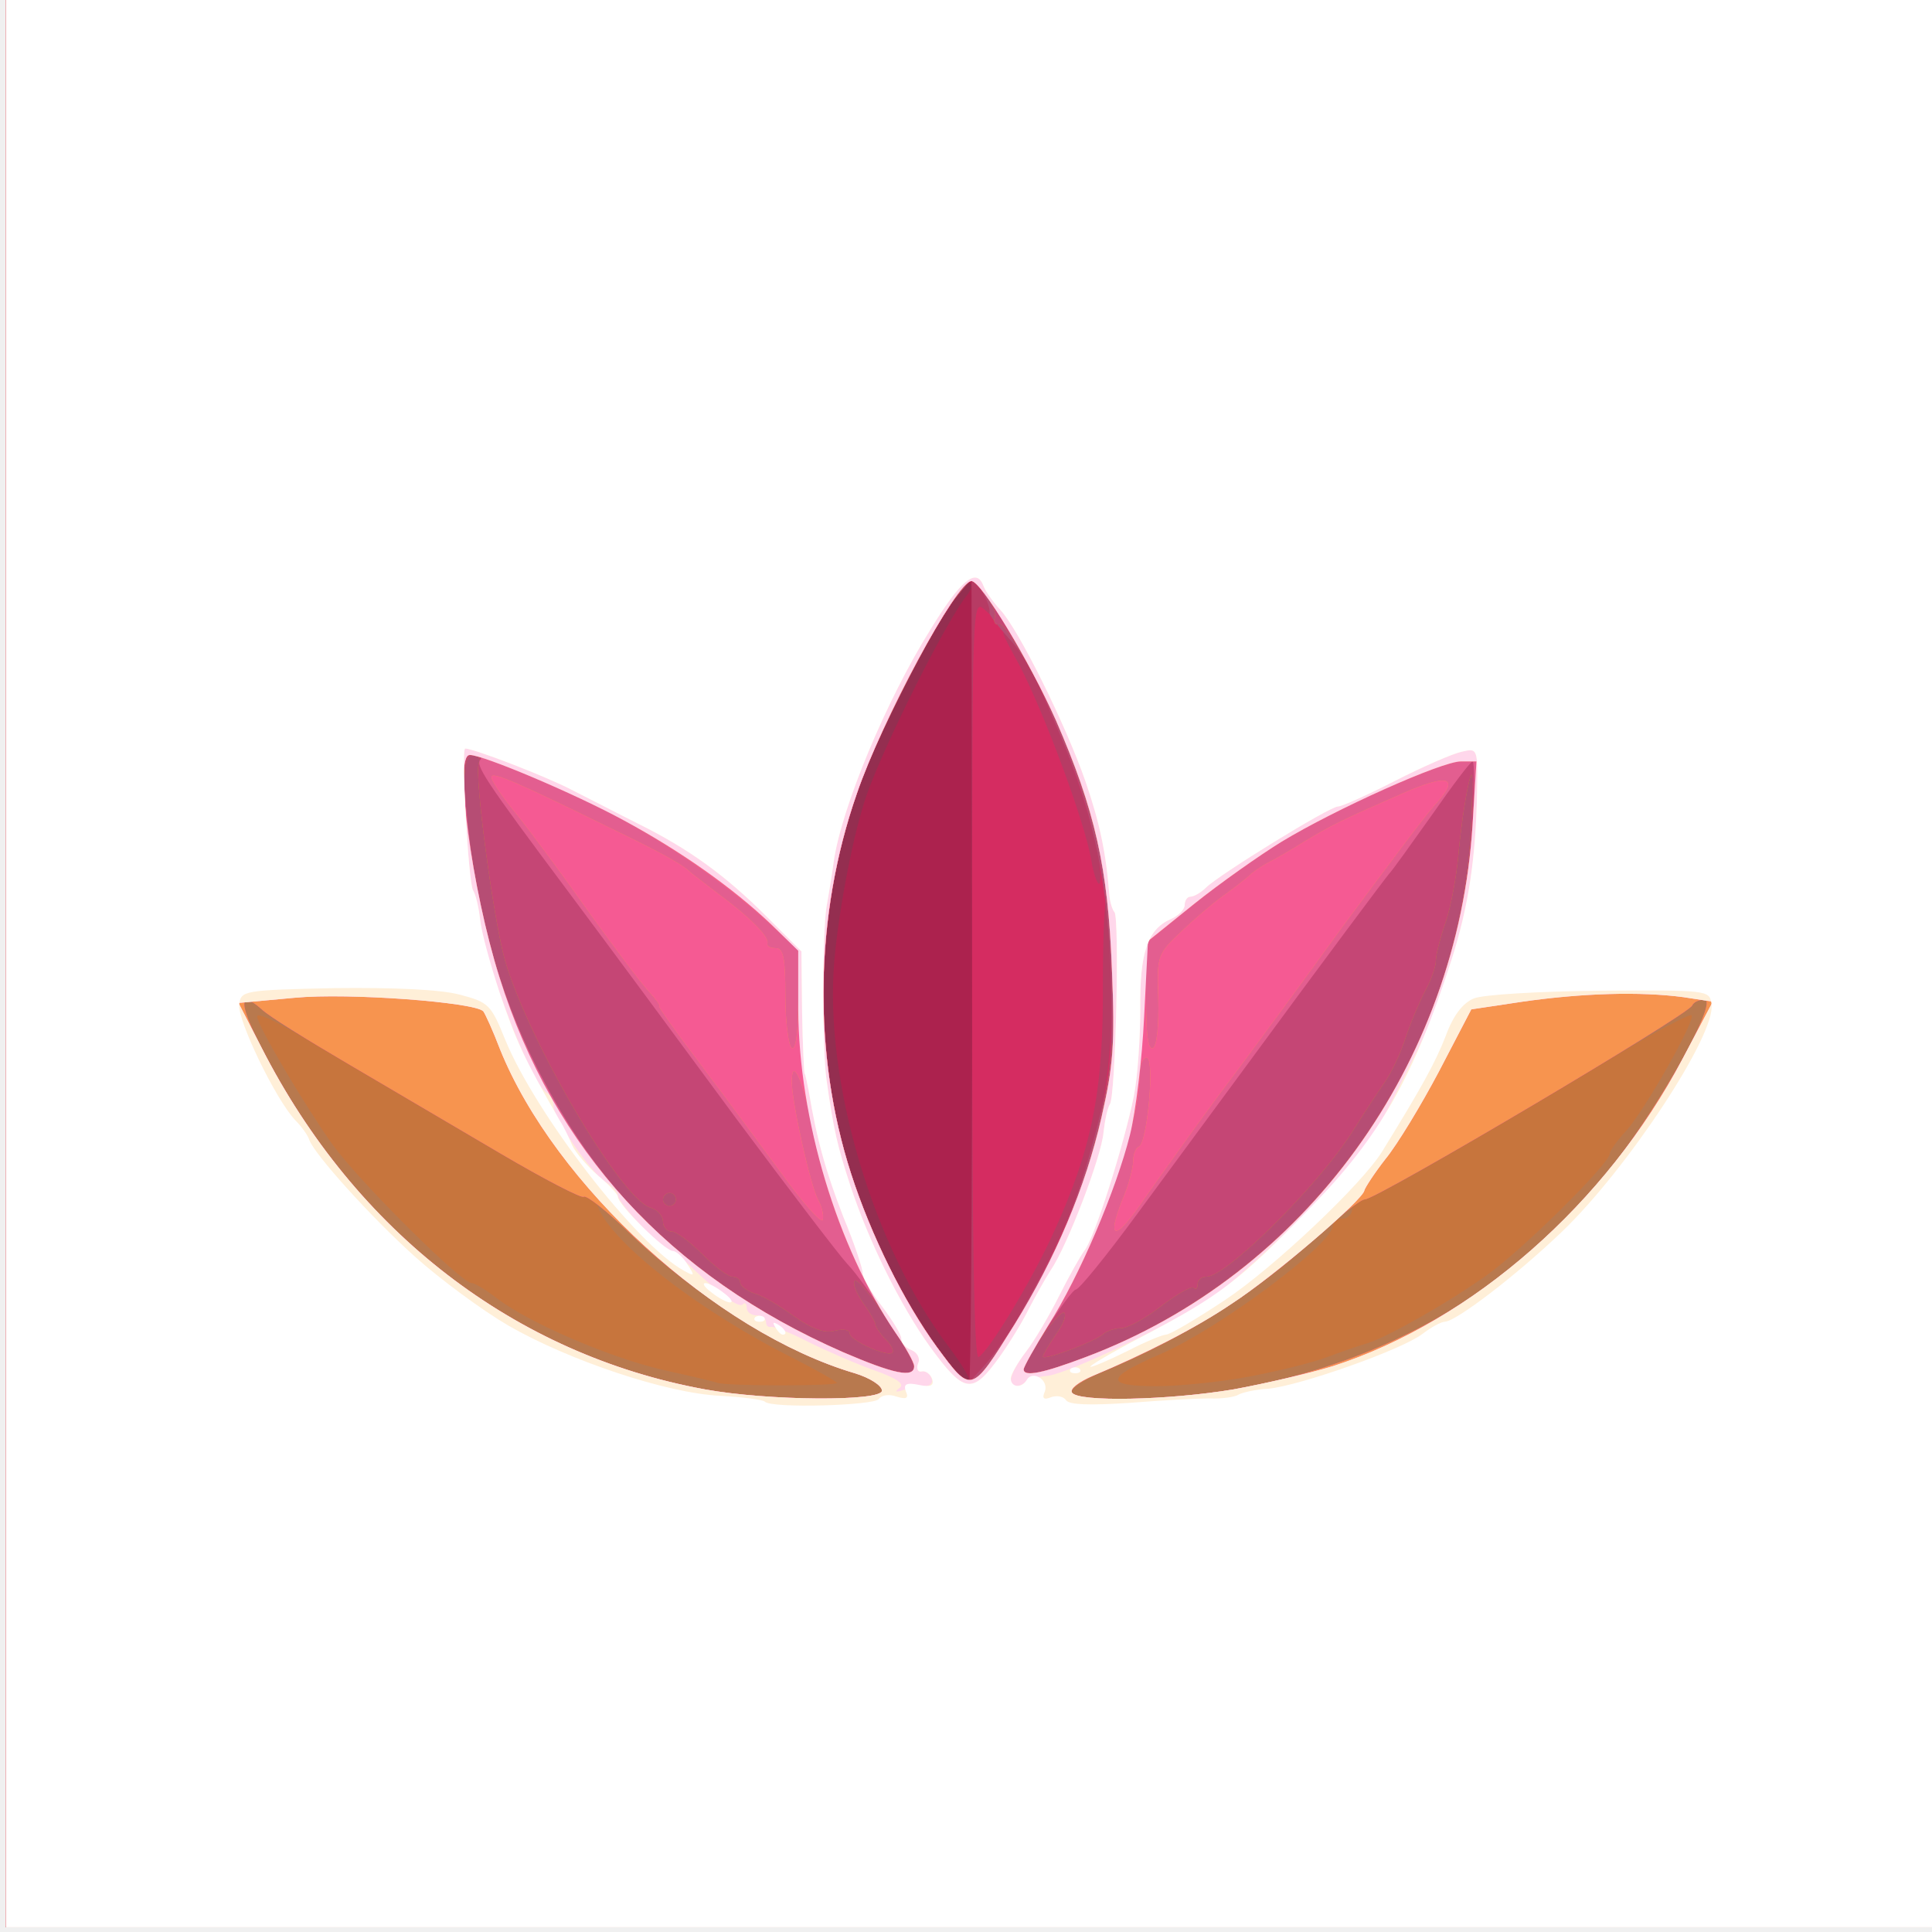
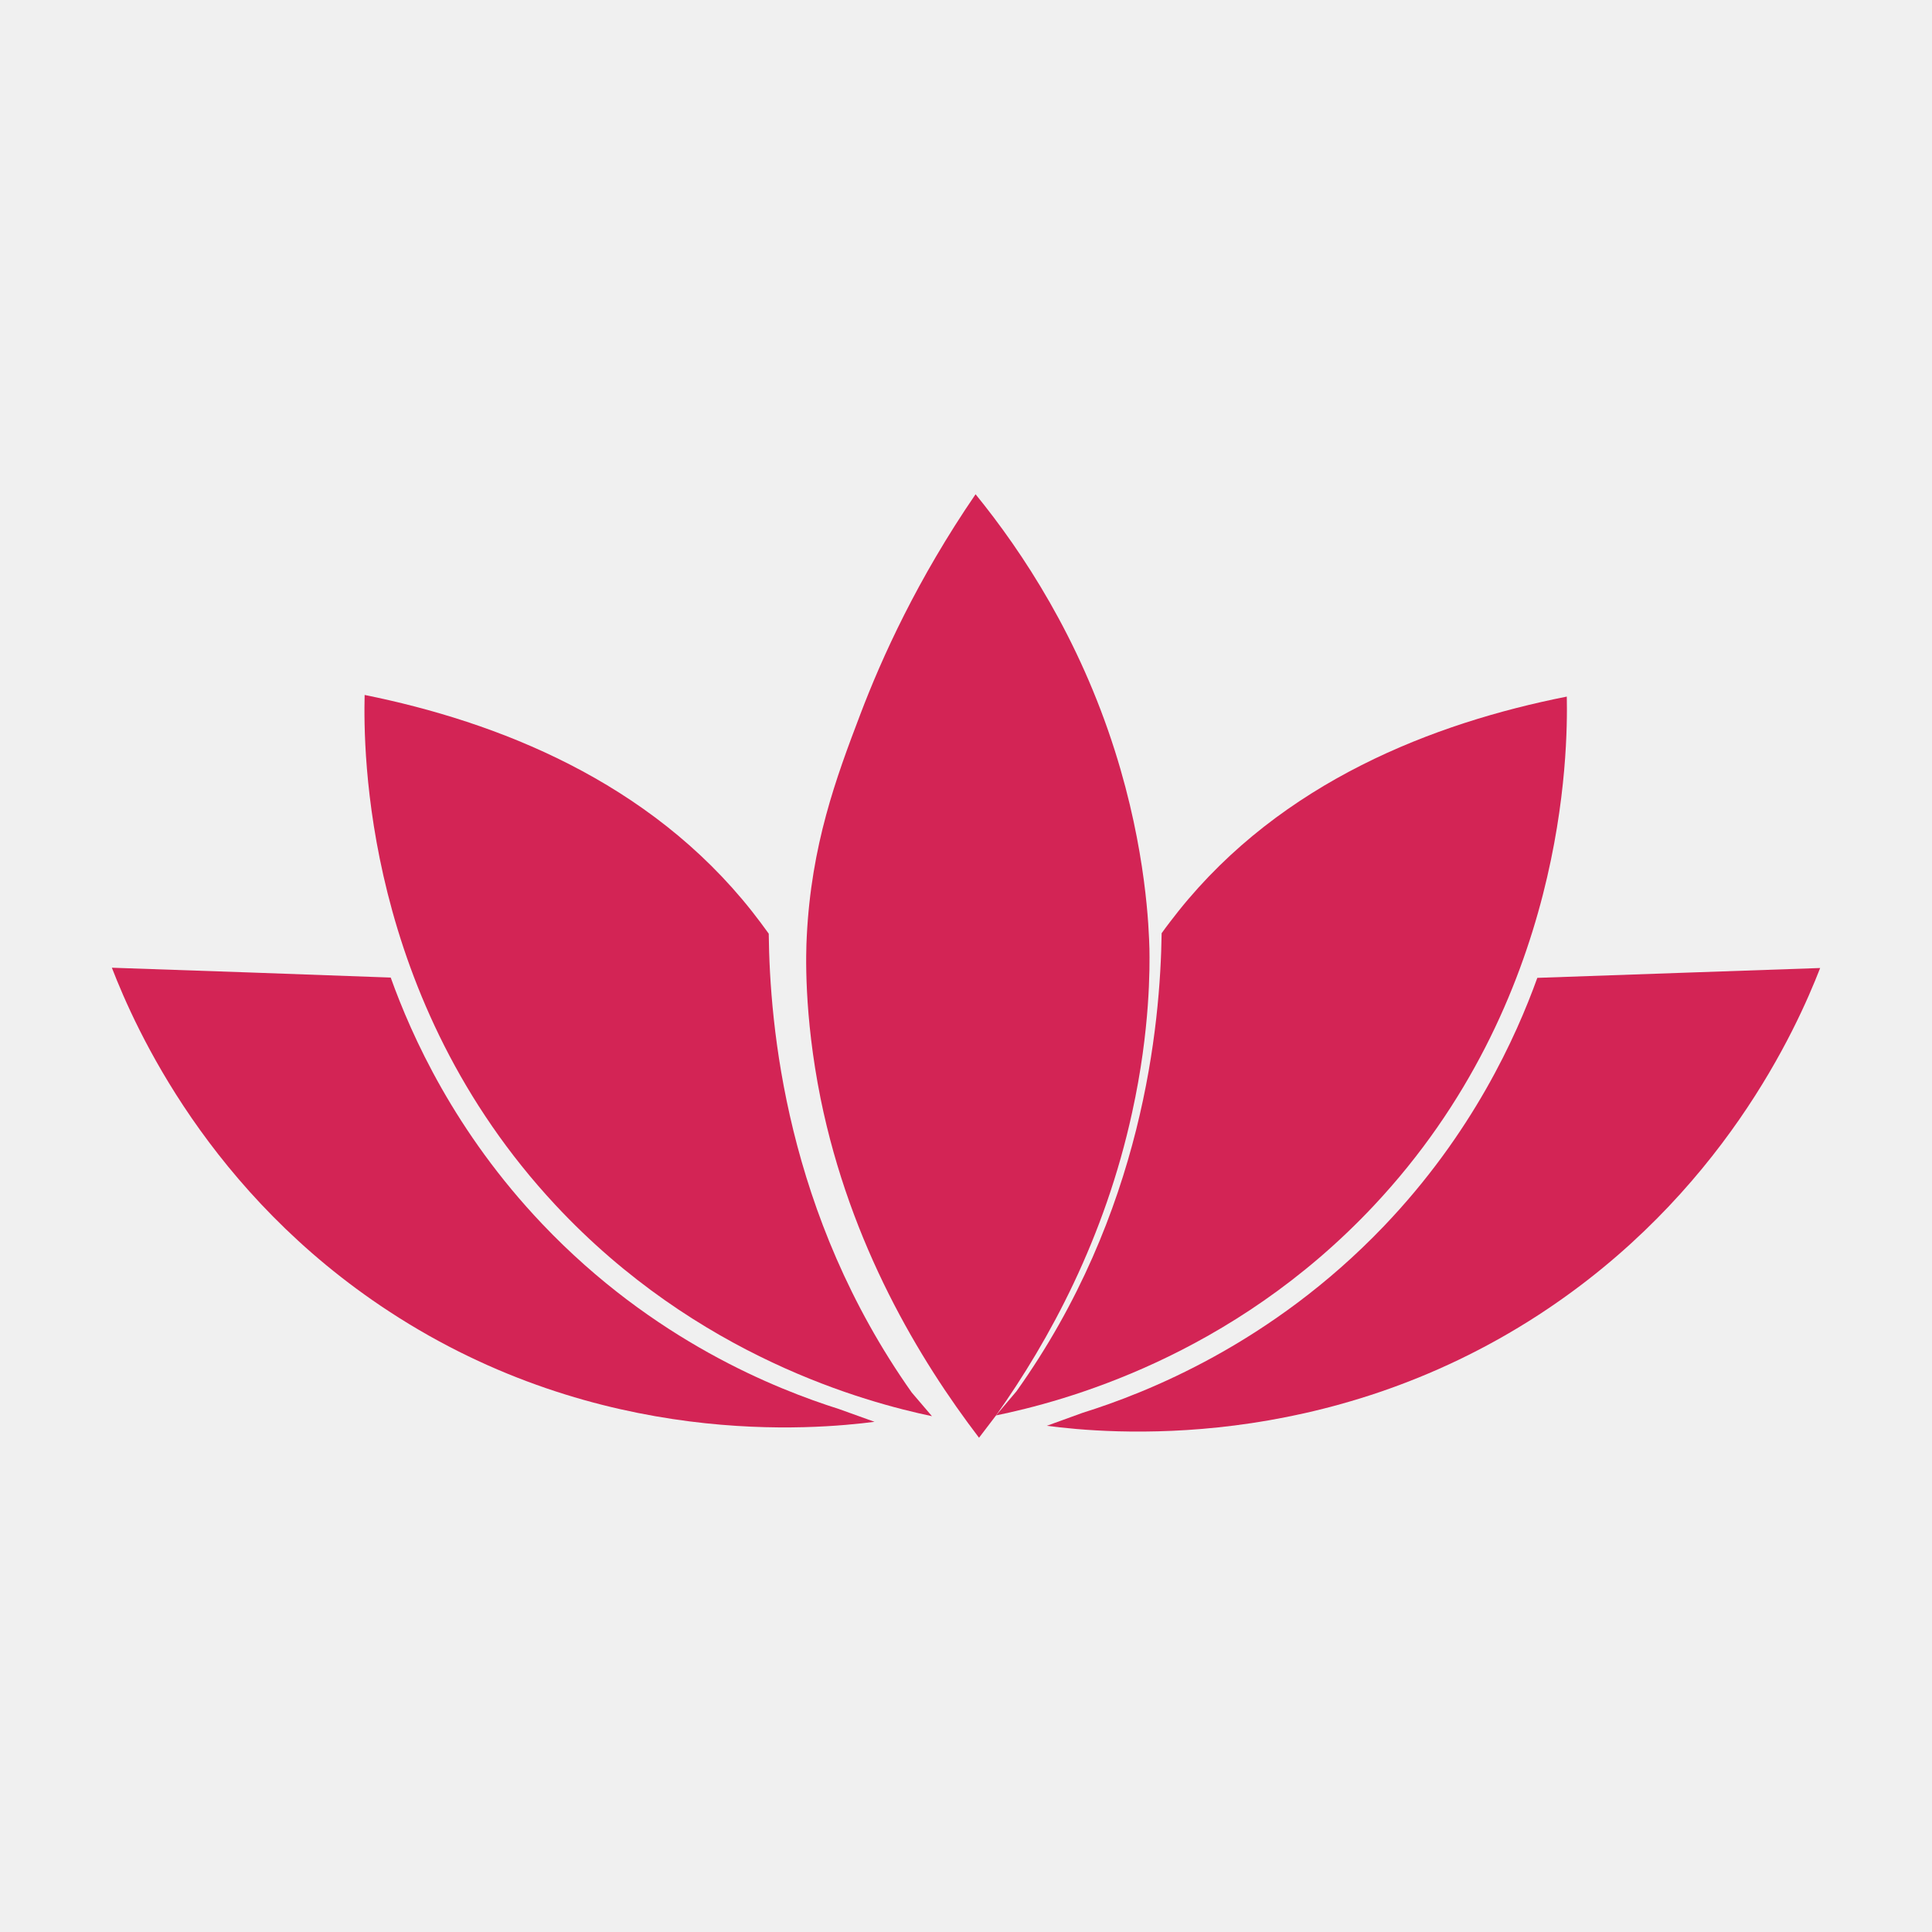
- <svg xmlns="http://www.w3.org/2000/svg" version="1.0" width="30" height="30" viewBox="0 0 300 300" preserveAspectRatio="xMidYMid meet" id="svg52">
-   <defs id="defs56" />
-   <g id="layer101" style="fill:#942e50;stroke:none" transform="matrix(0.1000119,0,0,0.1000119,0.9351056,-0.7849369)">
-     <path d="M 0,1500 V 0 H 1500 3000 V 1500 3000 H 1500 0 Z" id="path2" />
-   </g>
-   <g id="layer102" style="fill:#ac224e;stroke:none" transform="matrix(0.1000119,0,0,0.1000119,0.9351056,-0.7849369)">
-     <path d="M 0,1500 V 0 H 1500 3000 V 1500 3000 H 1500 0 Z m 1463,598 c -116,-153 -193,-411 -177,-598 7,-81 30,-201 51,-260 29,-81 123,-268 155,-308 6,-7 8,-15 5,-18 -8,-8 -65,83 -114,181 -79,158 -113,294 -113,454 0,153 27,270 96,417 35,75 121,200 131,190 3,-3 -12,-29 -34,-58 z" id="path5" />
-   </g>
-   <g id="layer103" style="fill:#b73b64;stroke:none" transform="matrix(0.1000119,0,0,0.1000119,0.9351056,-0.7849369)">
-     <path d="M 0,1500 V 0 H 1500 3000 V 1500 3000 H 1500 0 Z m 1500,33 -1,-628 -24,30 c -34,41 -128,227 -155,305 -33,99 -50,201 -50,309 0,153 27,270 96,417 30,64 116,194 129,194 3,0 5,-282 5,-627 z" id="path8" />
-   </g>
-   <g id="layer104" style="fill:#d52c61;stroke:none" transform="matrix(0.1000119,0,0,0.1000119,0.9351056,-0.7849369)">
-     <path d="M 0,1500 V 0 H 1500 3000 V 1500 3000 H 1500 0 Z m 1574,549 c 107,-190 143,-319 143,-502 0,-67 -3,-131 -7,-142 -4,-11 -7,48 -7,130 1,169 -17,257 -79,392 -35,75 -97,177 -114,188 -7,4 -10,-189 -10,-586 0,-592 0,-592 20,-574 20,18 20,18 4,-13 -8,-18 -20,-32 -25,-32 -23,0 -139,214 -178,330 -66,189 -69,404 -9,590 31,96 82,199 133,269 l 45,61 30,-33 c 16,-18 40,-53 54,-78 z m 122,-711 c -7,-43 -36,-135 -61,-193 -7,-16 -21,-48 -30,-70 -9,-22 -28,-53 -42,-70 -22,-26 -20,-20 10,35 38,72 102,244 112,303 3,20 9,37 12,37 3,0 3,-19 -1,-42 z" id="path11" />
-   </g>
-   <g id="layer105" style="fill:#b64d74;stroke:none" transform="matrix(0.1000119,0,0,0.1000119,0.9351056,-0.7849369)">
-     <path d="M 0,1500 V 0 H 1500 3000 V 1500 3000 H 1500 0 Z m 1574,549 c 68,-121 87,-167 119,-288 21,-80 25,-112 23,-220 -4,-159 -26,-267 -81,-396 -7,-16 -21,-49 -30,-71 -9,-23 -31,-57 -48,-75 -17,-19 -30,-36 -30,-39 2,-14 -18,-50 -27,-50 -24,0 -139,212 -179,330 -66,189 -69,404 -9,590 31,96 82,199 133,269 l 45,61 30,-33 c 16,-18 40,-53 54,-78 z" id="path14" />
-   </g>
-   <g id="layer106" style="fill:#c7753d;stroke:none" transform="matrix(0.1000119,0,0,0.1000119,0.9351056,-0.7849369)">
-     <path d="M 0,1500 V 0 H 1500 3000 V 1500 3000 H 1500 0 Z m 1565,566 c 196,-314 209,-658 38,-996 -27,-52 -54,-94 -60,-93 -7,2 -10,-3 -8,-10 3,-6 -4,-23 -15,-37 l -20,-25 -25,30 c -34,41 -128,227 -155,305 -65,191 -68,405 -8,590 31,96 82,199 133,269 54,73 53,73 120,-33 z m -155,65 c 0,-18 -83,-140 -92,-135 -4,3 1,18 12,34 11,15 20,31 20,35 0,3 7,13 15,22 9,8 14,18 11,21 -8,7 -66,-19 -66,-30 0,-6 -11,-7 -24,-4 -16,4 -35,-3 -63,-23 -22,-16 -49,-32 -61,-35 -12,-4 -22,-12 -22,-17 0,-5 -6,-9 -12,-9 -7,0 -28,-16 -47,-35 -19,-19 -40,-35 -47,-35 -8,0 -14,-7 -14,-16 0,-9 -9,-18 -19,-21 -45,-12 -188,-255 -226,-383 -18,-63 -48,-287 -41,-307 3,-7 -1,-13 -10,-13 -29,0 -5,195 42,345 84,268 264,464 533,582 77,33 111,41 111,24 z m 266,-16 c 342,-129 583,-463 599,-830 3,-77 2,-90 -5,-57 -5,23 -12,71 -15,106 -3,35 -12,83 -20,106 -8,23 -15,50 -15,59 0,9 -7,30 -16,46 -9,17 -23,50 -31,74 -8,25 -23,56 -33,70 -10,14 -34,51 -53,81 -55,84 -193,220 -223,220 -8,0 -14,5 -14,12 0,6 -3,9 -6,5 -3,-3 -26,10 -51,29 -24,19 -52,34 -62,34 -9,0 -21,4 -26,8 -14,13 -95,43 -95,36 0,-3 9,-18 20,-34 11,-15 17,-30 13,-34 -6,-6 -63,72 -63,87 0,13 28,8 96,-18 z m -636,-245 c 0,-5 -4,-10 -10,-10 -5,0 -10,5 -10,10 0,6 5,10 10,10 6,0 10,-4 10,-10 z" id="path17" />
-   </g>
-   <g id="layer107" style="fill:#b8794e;stroke:none" transform="matrix(0.1000119,0,0,0.1000119,0.9351056,-0.7849369)">
-     <path d="M 0,1500 V 0 H 1500 3000 V 1500 3000 H 1500 0 Z m 1290,655 c 0,-2 -30,-19 -67,-38 -146,-73 -281,-178 -304,-235 -5,-13 -13,-20 -19,-17 -9,6 -61,-23 -352,-196 -120,-72 -158,-91 -158,-83 0,14 75,140 117,199 43,59 200,215 216,215 5,0 23,11 41,25 49,37 174,91 257,110 41,9 79,18 84,20 16,5 185,5 185,0 z m 275,-89 c 196,-314 209,-658 38,-996 -27,-52 -54,-94 -60,-93 -7,2 -10,-3 -8,-10 3,-6 -4,-23 -15,-37 l -20,-25 -25,30 c -34,41 -128,227 -155,305 -65,191 -68,405 -8,590 31,96 82,199 133,269 54,73 53,73 120,-33 z m 366,79 c 42,-8 96,-21 120,-30 24,-9 53,-19 64,-22 31,-10 125,-63 185,-106 56,-40 190,-173 190,-188 0,-4 11,-20 25,-35 28,-30 109,-173 102,-180 -2,-3 -60,28 -128,69 -278,166 -368,217 -383,217 -9,0 -16,7 -16,15 0,8 -7,15 -15,15 -8,0 -15,5 -15,11 0,28 -177,160 -267,199 -86,37 -88,50 -7,50 38,0 103,-7 145,-15 z m -521,-14 c 0,-18 -83,-140 -92,-135 -4,3 1,18 12,34 11,15 20,31 20,35 0,3 7,13 15,22 9,8 14,18 11,21 -8,7 -66,-19 -66,-30 0,-6 -11,-7 -24,-4 -16,4 -35,-3 -63,-23 -22,-16 -49,-32 -61,-35 -12,-4 -22,-12 -22,-17 0,-5 -6,-9 -12,-9 -7,0 -28,-16 -47,-35 -19,-19 -40,-35 -47,-35 -8,0 -14,-7 -14,-16 0,-9 -9,-18 -19,-21 -45,-12 -188,-255 -226,-383 -18,-63 -48,-287 -41,-307 3,-7 -1,-13 -10,-13 -29,0 -5,195 42,345 84,268 264,464 533,582 77,33 111,41 111,24 z m 266,-16 c 342,-129 583,-463 599,-830 3,-77 2,-90 -5,-57 -5,23 -12,71 -15,106 -3,35 -12,83 -20,106 -8,23 -15,50 -15,59 0,9 -7,30 -16,46 -9,17 -23,50 -31,74 -8,25 -23,56 -33,70 -10,14 -34,51 -53,81 -55,84 -193,220 -223,220 -8,0 -14,5 -14,12 0,6 -3,9 -6,5 -3,-3 -26,10 -51,29 -24,19 -52,34 -62,34 -9,0 -21,4 -26,8 -14,13 -95,43 -95,36 0,-3 9,-18 20,-34 11,-15 17,-30 13,-34 -6,-6 -63,72 -63,87 0,13 28,8 96,-18 z m -636,-245 c 0,-5 -4,-10 -10,-10 -5,0 -10,5 -10,10 0,6 5,10 10,10 6,0 10,-4 10,-10 z" id="path20" />
-   </g>
-   <g id="layer108" style="fill:#c54675;stroke:none" transform="matrix(0.1000119,0,0,0.1000119,0.9351056,-0.7849369)">
-     <path d="M 0,1500 V 0 H 1500 3000 V 1500 3000 H 1500 0 Z m 1360,667 c 0,-8 -19,-20 -42,-27 -106,-31 -247,-119 -349,-217 -36,-35 -68,-60 -72,-57 -3,3 -61,-27 -129,-67 -68,-40 -175,-103 -238,-140 -63,-37 -123,-74 -133,-84 -36,-32 -36,-9 0,60 146,286 393,476 688,530 99,18 275,19 275,2 z m 546,-2 c 241,-42 430,-152 584,-342 75,-93 170,-263 147,-263 -9,0 -17,4 -19,9 -5,14 -490,301 -508,301 -7,0 -41,27 -77,60 -98,89 -202,154 -331,208 -30,12 -51,26 -47,32 9,15 150,12 251,-5 z m -341,-99 c 196,-314 209,-658 38,-996 -27,-52 -54,-94 -60,-93 -7,2 -10,-3 -8,-10 3,-6 -4,-23 -15,-37 l -20,-25 -25,30 c -34,41 -128,227 -155,305 -65,191 -68,405 -8,590 31,96 82,199 133,269 54,73 53,73 120,-33 z m -155,65 c 0,-18 -83,-140 -92,-135 -4,3 1,18 12,34 11,15 20,31 20,35 0,3 7,13 15,22 9,8 14,18 11,21 -8,7 -66,-19 -66,-30 0,-6 -11,-7 -24,-4 -16,4 -35,-3 -63,-23 -22,-16 -49,-32 -61,-35 -12,-4 -22,-12 -22,-17 0,-5 -6,-9 -12,-9 -7,0 -28,-16 -47,-35 -19,-19 -40,-35 -47,-35 -8,0 -14,-7 -14,-16 0,-9 -9,-18 -19,-21 -45,-12 -188,-255 -226,-383 -18,-63 -48,-287 -41,-307 3,-7 -1,-13 -10,-13 -29,0 -5,195 42,345 84,268 264,464 533,582 77,33 111,41 111,24 z m 266,-16 c 342,-129 583,-463 599,-830 3,-77 2,-90 -5,-57 -5,23 -12,71 -15,106 -3,35 -12,83 -20,106 -8,23 -15,50 -15,59 0,9 -7,30 -16,46 -9,17 -23,50 -31,74 -8,25 -23,56 -33,70 -10,14 -34,51 -53,81 -55,84 -193,220 -223,220 -8,0 -14,5 -14,12 0,6 -3,9 -6,5 -3,-3 -26,10 -51,29 -24,19 -52,34 -62,34 -9,0 -21,4 -26,8 -14,13 -95,43 -95,36 0,-3 9,-18 20,-34 11,-15 17,-30 13,-34 -6,-6 -63,72 -63,87 0,13 28,8 96,-18 z m -636,-245 c 0,-5 -4,-10 -10,-10 -5,0 -10,5 -10,10 0,6 5,10 10,10 6,0 10,-4 10,-10 z" id="path23" />
-   </g>
-   <g id="layer109" style="fill:#e35e90;stroke:none" transform="matrix(0.1000119,0,0,0.1000119,0.9351056,-0.7849369)">
-     <path d="M 0,1500 V 0 H 1500 3000 V 1500 3000 H 1500 0 Z m 1360,667 c 0,-8 -19,-20 -42,-27 -106,-31 -247,-119 -349,-217 -36,-35 -68,-60 -72,-57 -3,3 -61,-27 -129,-67 -68,-40 -175,-103 -238,-140 -63,-37 -123,-74 -133,-84 -36,-32 -36,-9 0,60 146,286 393,476 688,530 99,18 275,19 275,2 z m 546,-2 c 241,-42 430,-152 584,-342 75,-93 170,-263 147,-263 -9,0 -17,4 -19,9 -5,14 -490,301 -508,301 -7,0 -41,27 -77,60 -98,89 -202,154 -331,208 -30,12 -51,26 -47,32 9,15 150,12 251,-5 z m -340,-101 c 63,-102 110,-212 135,-322 18,-79 21,-112 16,-230 -6,-157 -26,-246 -87,-386 -41,-92 -116,-216 -131,-216 -23,0 -139,216 -178,330 -66,189 -69,404 -9,590 31,96 82,199 133,269 54,73 53,74 121,-35 z m -156,66 c 0,-14 -76,-131 -104,-160 -13,-14 -90,-115 -172,-225 -81,-110 -197,-267 -259,-350 -134,-179 -147,-200 -138,-208 3,-4 -2,-7 -12,-7 -16,0 -17,7 -11,78 14,163 53,301 122,430 102,193 247,324 463,419 78,33 111,41 111,23 z m 266,-15 c 341,-128 578,-455 601,-827 3,-54 3,-98 0,-98 -3,0 -31,37 -63,83 -32,45 -62,87 -67,92 -9,11 -93,123 -223,300 -45,61 -120,163 -168,228 -47,64 -90,117 -95,117 -8,0 -81,112 -81,124 0,12 30,6 96,-19 z" id="path26" />
-   </g>
-   <g id="layer110" style="fill:#f7944f;stroke:none" transform="matrix(0.1000119,0,0,0.1000119,0.9351056,-0.7849369)">
-     <path d="M 0,1500 V 0 H 1500 3000 V 1500 3000 H 1500 0 Z m 1360,667 c 0,-8 -19,-20 -42,-27 -106,-31 -247,-119 -349,-217 -36,-35 -68,-60 -72,-57 -3,3 -61,-27 -129,-67 -68,-40 -175,-103 -238,-140 -63,-37 -123,-74 -133,-84 -36,-32 -36,-9 0,60 146,286 393,476 688,530 99,18 275,19 275,2 z m 546,-2 c 241,-42 430,-152 584,-342 75,-93 170,-263 147,-263 -9,0 -17,4 -19,9 -5,14 -490,301 -508,301 -7,0 -41,27 -77,60 -98,89 -202,154 -331,208 -30,12 -51,26 -47,32 9,15 150,12 251,-5 z m -340,-101 c 63,-102 110,-212 135,-322 18,-79 21,-112 16,-230 -6,-157 -26,-246 -87,-386 -41,-92 -116,-216 -131,-216 -23,0 -139,216 -178,330 -66,189 -69,404 -9,590 31,96 82,199 133,269 54,73 53,74 121,-35 z m -156,65 c 0,-6 -13,-29 -29,-52 -61,-90 -109,-209 -131,-327 -13,-66 -30,-102 -30,-63 0,33 29,162 41,184 6,11 9,25 7,31 -2,6 -33,-29 -68,-78 -36,-49 -93,-126 -127,-171 -35,-46 -61,-83 -59,-83 3,0 -5,-11 -17,-24 -12,-13 -53,-68 -92,-122 -38,-54 -89,-123 -113,-153 -24,-29 -41,-55 -38,-58 5,-5 39,9 181,79 79,38 115,58 125,68 3,3 23,18 45,35 50,37 81,68 77,78 -1,4 5,7 13,7 12,0 15,15 15,74 0,41 5,78 10,81 6,4 10,-23 10,-73 v -79 l -42,-39 c -63,-58 -143,-115 -228,-162 -76,-42 -219,-102 -240,-102 -25,0 3,208 46,345 84,268 264,464 533,582 79,34 111,41 111,22 z m 266,-14 c 341,-128 578,-455 601,-827 l 6,-98 h -24 c -30,0 -195,74 -279,125 -34,21 -96,65 -136,97 l -74,60 v 84 c 0,58 3,83 11,79 6,-4 9,-36 8,-76 -2,-68 -2,-69 37,-106 22,-21 53,-47 69,-58 15,-11 33,-25 39,-31 6,-5 18,-13 26,-17 8,-4 33,-18 55,-32 43,-26 57,-33 155,-76 71,-31 88,-24 48,19 -14,15 -78,101 -144,190 -65,90 -151,207 -191,260 -40,54 -91,126 -115,160 -45,67 -61,68 -34,1 9,-21 16,-48 16,-58 0,-11 4,-21 9,-23 13,-5 25,-138 12,-138 -6,0 -11,12 -11,28 -1,83 -70,274 -142,388 -21,34 -38,64 -38,68 0,12 30,6 96,-19 z" id="path29" />
-   </g>
-   <g id="layer111" style="fill:#f55a93;stroke:none" transform="matrix(0.1000119,0,0,0.1000119,0.9351056,-0.7849369)">
-     <path d="M 0,1500 V 0 H 1500 3000 V 1500 3000 H 1500 0 Z m 1360,667 c 0,-8 -19,-20 -42,-27 -217,-64 -466,-292 -551,-503 -11,-29 -23,-55 -26,-59 -13,-14 -208,-29 -293,-21 l -87,8 36,70 c 146,286 393,476 688,530 99,18 275,19 275,2 z m 546,-2 c 49,-9 118,-25 154,-36 217,-70 425,-253 543,-477 l 47,-89 -46,-7 c -68,-9 -158,-6 -249,7 l -80,12 -50,96 c -28,53 -65,114 -83,136 -18,23 -32,45 -33,49 -1,14 -141,134 -206,176 -56,38 -137,79 -216,112 -21,9 -36,20 -32,26 9,15 150,12 251,-5 z m -340,-101 c 63,-102 110,-212 135,-322 18,-79 21,-112 16,-230 -6,-157 -26,-246 -87,-386 -41,-92 -116,-216 -131,-216 -23,0 -139,216 -178,330 -66,189 -69,404 -9,590 31,96 82,199 133,269 54,73 53,74 121,-35 z m -156,65 c 0,-6 -13,-29 -29,-52 -61,-90 -109,-209 -131,-327 -13,-66 -30,-102 -30,-63 0,33 29,162 41,184 6,11 9,25 7,31 -2,6 -33,-29 -68,-78 -36,-49 -93,-126 -127,-171 -35,-46 -61,-83 -59,-83 3,0 -5,-11 -17,-24 -12,-13 -53,-68 -92,-122 -38,-54 -89,-123 -113,-153 -24,-29 -41,-55 -38,-58 5,-5 39,9 181,79 79,38 115,58 125,68 3,3 23,18 45,35 50,37 81,68 77,78 -1,4 5,7 13,7 12,0 15,15 15,74 0,41 5,78 10,81 6,4 10,-23 10,-73 v -79 l -42,-39 c -63,-58 -143,-115 -228,-162 -76,-42 -219,-102 -240,-102 -25,0 3,208 46,345 84,268 264,464 533,582 79,34 111,41 111,22 z m 266,-14 c 341,-128 578,-455 601,-827 l 6,-98 h -24 c -30,0 -195,74 -279,125 -34,21 -96,65 -136,97 l -74,60 v 84 c 0,58 3,83 11,79 6,-4 9,-36 8,-76 -2,-68 -2,-69 37,-106 22,-21 53,-47 69,-58 15,-11 33,-25 39,-31 6,-5 18,-13 26,-17 8,-4 33,-18 55,-32 43,-26 57,-33 155,-76 71,-31 88,-24 48,19 -14,15 -78,101 -144,190 -65,90 -151,207 -191,260 -40,54 -91,126 -115,160 -45,67 -61,68 -34,1 9,-21 16,-48 16,-58 0,-11 4,-21 9,-23 13,-5 25,-138 12,-138 -6,0 -11,12 -11,28 -1,83 -70,274 -142,388 -21,34 -38,64 -38,68 0,12 30,6 96,-19 z" id="path32" />
-   </g>
-   <g id="layer112" style="fill:#ffd7eb;stroke:none" transform="matrix(0.1000119,0,0,0.1000119,0.9351056,-0.7849369)">
-     <path d="M 0,1500 V 0 H 1500 3000 V 1500 3000 H 1500 0 Z m 1360,667 c 0,-8 -19,-20 -42,-27 -217,-64 -466,-292 -551,-503 -11,-29 -23,-55 -26,-59 -13,-14 -208,-29 -293,-21 l -87,8 36,70 c 146,286 393,476 688,530 99,18 275,19 275,2 z m 546,-2 c 49,-9 118,-25 154,-36 217,-70 425,-253 543,-477 l 47,-89 -46,-7 c -68,-9 -158,-6 -249,7 l -80,12 -50,96 c -28,53 -65,114 -83,136 -18,23 -32,45 -33,49 -1,14 -141,134 -206,176 -56,38 -137,79 -216,112 -21,9 -36,20 -32,26 9,15 150,12 251,-5 z m -340,-101 c 63,-102 110,-212 135,-322 18,-79 21,-112 16,-230 -6,-157 -26,-246 -87,-386 -41,-92 -116,-216 -131,-216 -23,0 -139,216 -178,330 -66,189 -69,404 -9,590 31,96 82,199 133,269 54,73 53,74 121,-35 z m -156,65 c 0,-6 -13,-29 -29,-52 -91,-134 -150,-331 -151,-502 v -91 l -42,-41 c -60,-57 -141,-114 -228,-161 -77,-42 -219,-102 -240,-102 -25,0 3,208 46,345 84,268 264,464 533,582 79,34 111,41 111,22 z m 266,-14 c 341,-128 578,-455 601,-827 l 6,-98 h -24 c -30,0 -195,74 -279,125 -34,21 -95,64 -135,96 l -72,58 -6,118 c -3,65 -13,147 -22,183 -21,84 -78,219 -127,296 -21,34 -38,64 -38,68 0,12 30,6 96,-19 z" id="path35" />
-   </g>
-   <g id="layer113" style="fill:#ffefd8;stroke:none" transform="matrix(0.1000119,0,0,0.1000119,0.9351056,-0.7849369)">
-     <path d="M 0,1500 V 0 H 1500 3000 V 1500 3000 H 1500 0 Z m 1360,667 c 0,-8 -19,-20 -42,-27 -217,-64 -466,-292 -551,-503 -11,-29 -23,-55 -26,-59 -13,-14 -208,-29 -293,-21 l -87,8 36,70 c 146,286 393,476 688,530 99,18 275,19 275,2 z m 546,-2 c 49,-9 118,-25 154,-36 217,-70 425,-253 543,-477 l 47,-89 -46,-7 c -68,-9 -158,-6 -249,7 l -80,12 -50,96 c -28,53 -65,114 -83,136 -18,23 -32,45 -33,49 -1,14 -141,134 -206,176 -56,38 -137,79 -216,112 -21,9 -36,20 -32,26 9,15 150,12 251,-5 z m -479,-5 c 8,0 13,-6 10,-12 -2,-7 -9,-12 -15,-11 -6,2 -9,-4 -6,-12 4,-8 -1,-17 -10,-21 -9,-3 -16,-11 -16,-18 0,-6 -14,-29 -30,-50 -17,-22 -30,-45 -30,-52 0,-7 -13,-46 -30,-87 -26,-67 -41,-118 -54,-197 -3,-14 -5,-25 -6,-25 -1,0 -3,-43 -4,-95 l -1,-95 -55,-55 c -62,-62 -119,-104 -200,-144 -30,-15 -76,-39 -102,-52 -40,-21 -152,-64 -165,-64 -7,0 5,208 12,220 4,6 9,26 11,45 9,73 79,255 104,270 5,3 10,12 10,20 0,19 58,104 81,118 11,7 19,16 19,21 0,12 71,86 81,86 4,0 20,12 36,28 46,43 71,61 77,55 3,-4 6,-1 6,5 0,7 7,12 15,12 8,0 15,5 15,10 0,6 3,9 8,8 4,-1 30,9 57,23 28,14 74,34 102,44 37,13 49,22 40,28 -8,6 -6,7 6,3 10,-3 25,-6 34,-6 z m 116,-46 c 15,-21 36,-55 45,-74 10,-19 25,-46 34,-60 26,-38 79,-177 82,-214 2,-18 6,-38 10,-44 9,-15 15,-289 7,-298 -3,-3 -7,-15 -8,-27 -5,-65 -15,-112 -37,-176 -31,-89 -104,-236 -132,-266 -12,-13 -24,-30 -27,-39 -11,-27 -35,-7 -81,68 -69,110 -139,278 -151,362 -2,16 -7,47 -11,69 -7,44 -7,223 0,270 11,78 17,103 37,164 28,85 77,185 123,249 54,74 66,76 109,16 z m 40,39 c 4,-3 19,-8 34,-9 34,-4 199,-83 260,-126 26,-17 90,-76 143,-129 76,-78 104,-115 139,-186 52,-103 53,-105 85,-204 27,-84 38,-159 40,-262 1,-67 1,-68 -24,-62 -14,3 -60,23 -103,45 -43,22 -83,40 -89,40 -13,0 -185,106 -205,126 -8,8 -19,14 -24,14 -5,0 -9,6 -9,13 0,7 -10,17 -22,22 -36,16 -48,53 -47,140 0,44 -4,105 -10,135 -15,74 -61,221 -77,240 -6,8 -24,40 -39,70 -15,30 -38,69 -51,86 -24,31 -31,54 -16,54 5,0 12,-3 15,-7 z" id="path38" />
-   </g>
-   <g id="layer114" style="fill:#ffffff;stroke:none" transform="matrix(0.1000119,0,0,0.1000119,0.9351056,-0.7849369)">
-     <path d="M 0,1500 V 0 H 1500 3000 V 1500 3000 H 1500 0 Z m 1355,680 c 4,-6 16,-8 27,-4 16,5 20,3 15,-8 -4,-11 1,-14 20,-10 19,4 24,1 21,-9 -3,-8 -10,-13 -16,-12 -6,2 -9,-4 -6,-12 4,-8 -1,-17 -10,-21 -9,-3 -16,-11 -16,-18 0,-6 -14,-29 -30,-50 -17,-22 -30,-45 -30,-52 0,-7 -13,-46 -30,-87 -26,-67 -41,-118 -54,-197 -3,-14 -5,-25 -6,-25 -1,0 -3,-43 -4,-95 l -1,-95 -55,-55 c -62,-62 -119,-104 -200,-144 -30,-15 -76,-39 -102,-52 -40,-21 -152,-64 -165,-64 -7,0 5,208 12,220 4,6 9,26 11,45 2,20 16,70 30,113 26,76 37,101 94,200 6,9 14,26 19,38 5,11 23,32 40,47 17,14 31,29 31,33 0,12 73,84 85,84 5,0 16,9 23,21 12,18 11,19 -5,10 -74,-40 -231,-244 -278,-359 -22,-54 -25,-58 -71,-70 -31,-8 -102,-11 -194,-10 -141,3 -145,4 -148,25 -3,24 56,147 87,180 10,10 20,24 22,31 8,22 94,118 164,181 39,35 104,83 145,107 94,54 245,105 329,109 35,2 66,6 69,9 10,11 171,6 177,-4 z m 513,-1 c 19,1 38,-2 44,-5 6,-4 28,-9 48,-10 50,-5 208,-61 239,-85 13,-10 29,-19 35,-19 18,-1 111,-72 182,-140 102,-98 239,-306 232,-353 -3,-22 -5,-22 -173,-21 -94,1 -181,6 -196,12 -17,7 -32,26 -44,59 -16,41 -37,79 -98,178 -31,51 -170,182 -244,231 -45,30 -86,54 -92,54 -5,0 -32,11 -59,25 -28,14 -54,25 -58,25 -5,0 32,-22 82,-48 116,-61 149,-85 259,-199 108,-110 161,-204 219,-384 27,-84 38,-159 40,-262 1,-67 1,-68 -24,-62 -14,3 -60,23 -103,45 -43,22 -83,40 -89,40 -13,0 -185,106 -205,126 -8,8 -19,14 -24,14 -5,0 -9,6 -9,13 0,7 -10,17 -22,22 -36,16 -48,53 -47,140 0,44 -4,105 -10,135 -15,74 -61,221 -77,240 -6,8 -24,40 -39,70 -15,30 -38,69 -51,86 -13,17 -24,36 -24,42 0,14 17,16 25,2 9,-15 34,0 28,18 -5,11 -2,14 10,9 9,-3 19,-1 23,5 5,7 36,8 98,4 50,-4 106,-7 124,-7 z m -325,-65 c 15,-21 36,-55 45,-74 10,-19 25,-46 34,-60 26,-38 79,-177 82,-214 2,-18 6,-38 10,-44 9,-15 15,-289 7,-298 -3,-3 -7,-15 -8,-27 -5,-65 -15,-112 -37,-176 -31,-89 -104,-236 -132,-266 -12,-13 -24,-30 -27,-39 -11,-27 -35,-7 -81,68 -69,110 -139,278 -151,362 -2,16 -7,47 -11,69 -7,44 -7,223 0,270 11,78 17,103 37,164 28,85 77,185 123,249 54,74 66,76 109,16 z" id="path41" />
-     <path d="m 1194,2068 c -4,-7 -3,-8 4,-4 12,7 16,16 8,16 -3,0 -8,-5 -12,-12 z" id="path43" />
-     <path d="m 1163,2053 c 4,-3 10,-3 14,0 3,4 0,7 -7,7 -7,0 -10,-3 -7,-7 z" id="path45" />
-     <path d="m 1096,2015 c -11,-8 -16,-15 -10,-15 5,0 18,7 28,15 11,8 16,15 10,15 -5,0 -18,-7 -28,-15 z" id="path47" />
-     <path d="m 1653,2133 c 4,-3 10,-3 14,0 3,4 0,7 -7,7 -7,0 -10,-3 -7,-7 z" id="path49" />
+ <svg xmlns="http://www.w3.org/2000/svg" version="1.1" x="0px" y="0px" viewBox="0 0 30 30" xml:space="preserve" id="svg20" width="30" height="30">
+   <defs id="defs24">
+ 	
+ 	
+ 	
+ 	
+ 	
+ 	
+ </defs>
+   <style type="text/css" id="style2">
+ 	.st0{fill:#D32455;}
+ 	.st1{fill:none;}
+ 	.st2{font-family:'Europa-Bold';}
+ 	.st3{font-size:120px;}
+ </style>
+   <g id="g19" transform="matrix(0.9100571,0,0,0.9100571,1.260132,0.5212952)">
+     <path class="st0" d="M 14.517,23.591 C 13.401,23.356 10.512,22.584 8.09,19.985 4.819,16.474 4.815,12.215 4.837,11.285 c 2.268,0.458 4.854,1.47 6.609,3.692 0.1,0.127 0.195,0.254 0.286,0.381 0.018,1.565 0.29,4.785 2.44,7.829" id="path4" style="fill:#d32455;stroke-width:0.045" />
+     <path class="st0" d="m 15.61,23.578 c 1.12,-0.231 4.01,-0.984 6.446,-3.579 3.284,-3.497 3.311,-7.757 3.293,-8.686 -2.268,0.449 -4.858,1.447 -6.627,3.661 -0.1,0.127 -0.195,0.249 -0.286,0.376 -0.023,1.565 -0.313,4.781 -2.477,7.816" id="path6" style="fill:#d32455;stroke-width:0.045" />
+     <path class="st0" d="M 13.537,23.687 C 12.54,23.814 8.865,24.167 5.255,21.804 2.175,19.79 0.923,16.969 0.524,15.939 c 1.588,0.054 3.175,0.109 4.758,0.168 0.358,0.998 1.093,2.635 2.586,4.205 1.896,1.996 4.001,2.821 5.062,3.157" id="path8" style="fill:#d32455;stroke-width:0.045" />
+     <path class="st0" d="m 16.477,23.755 c 1.012,0.132 4.736,0.485 8.396,-1.896 3.121,-2.032 4.395,-4.876 4.799,-5.915 -1.61,0.054 -3.216,0.113 -4.826,0.168 -0.363,1.007 -1.107,2.658 -2.622,4.241 -1.923,2.009 -4.06,2.844 -5.135,3.18" id="path10" style="fill:#d32455;stroke-width:0.045" />
+     <g transform="matrix(0.04536004,0,0,0.04536004,-6.815622,-3.030418)" id="Layer_2">
+       <path style="fill:#d32455" id="path17" d="m 488,595 c -22.3,-29.2 -48.4,-72.5 -59.6,-127.6 -6.4,-31.8 -5.5,-55.3 -5.2,-60.9 1.7,-34.5 11,-59.6 20.1,-83.5 8.2,-21.6 21.5,-50.9 43.4,-82.9 17.9,22 39,54.2 52.4,96.5 11.9,37.5 12.8,67.4 13,74.5 0.1,6.4 0.4,30.2 -6.5,61.5 -10.3,47.3 -31.1,85.7 -51.2,114" class="st0" />
+     </g>
  </g>
</svg>
